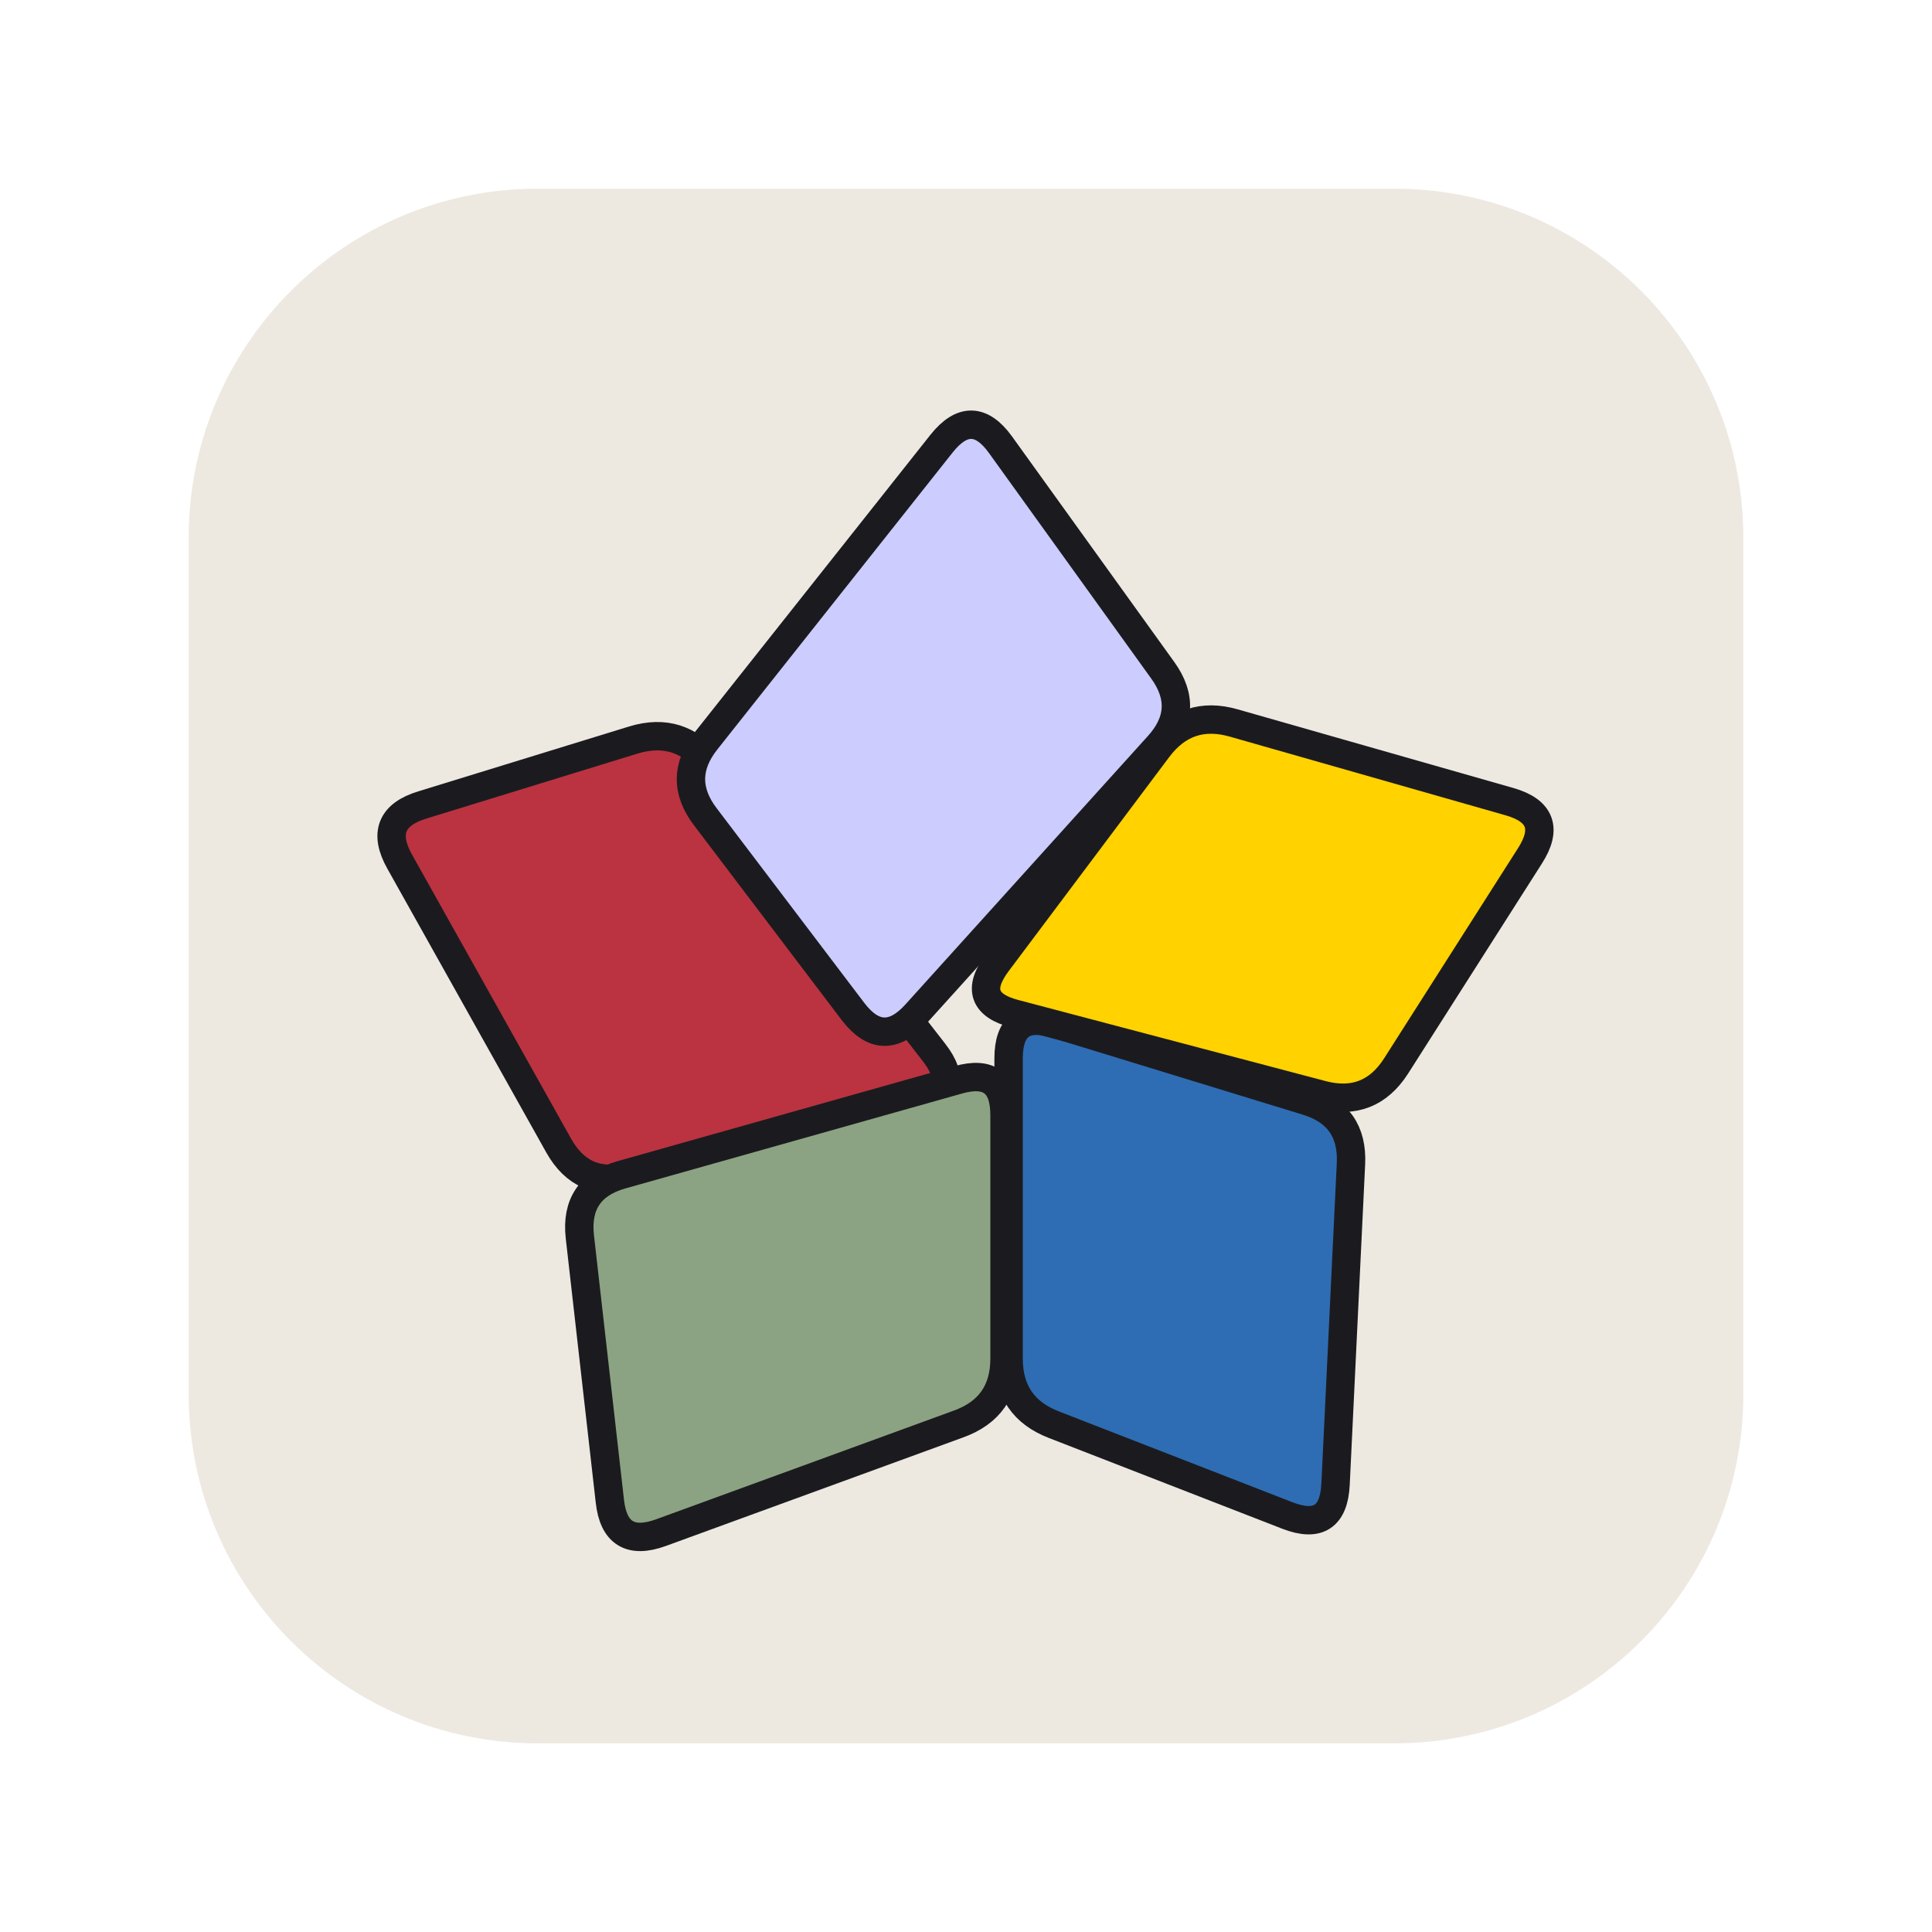
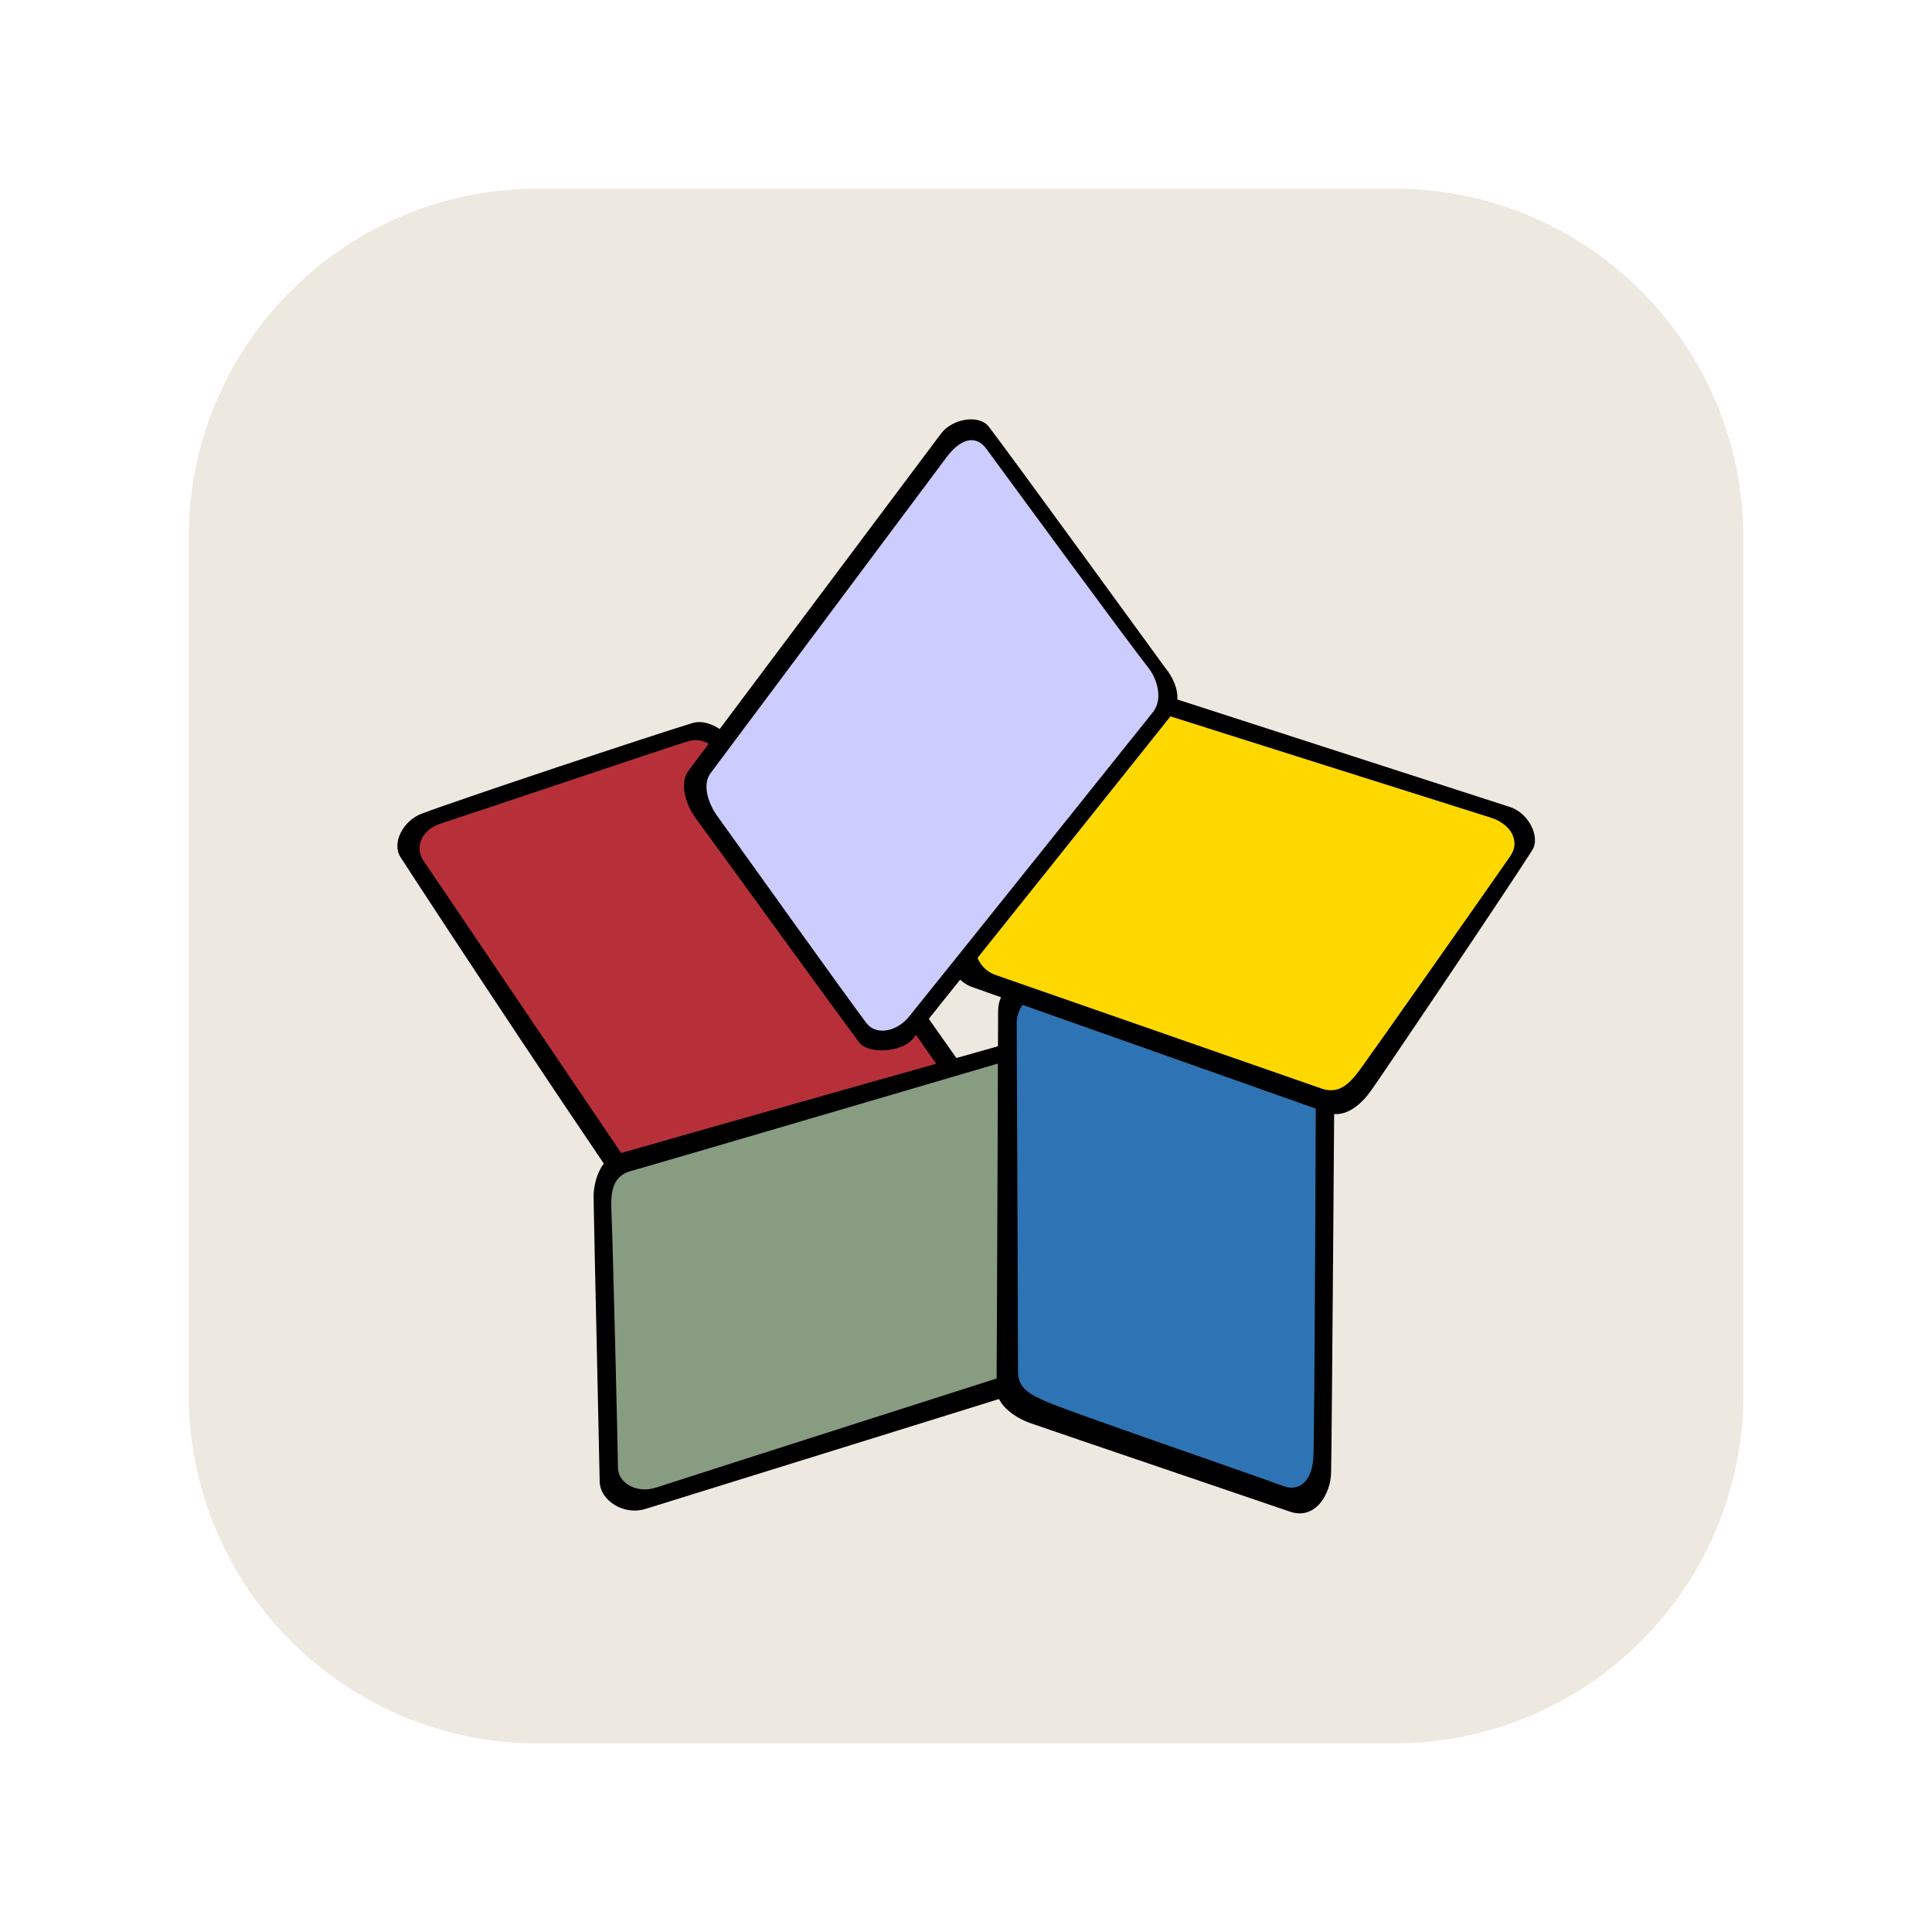
<svg xmlns="http://www.w3.org/2000/svg" viewBox="0 0 1024 1024">
  <rect x="100" y="100" width="824" height="824" rx="185" fill="#EDE9E1" />
-   <g transform="translate(512 518) scale(2.15) translate(-150.5 -144)">
-     <path d="M10.9 115.5 Q5 105 16.5 101.5 L68.5 85.5 Q80 82 87.4 91.5 L142.6 162.5 Q150 172 138.4 175.0 L67.6 193.0 Q56 196 50.1 185.5 Z" fill="#BB3340" stroke="#1B1B1F" stroke-width="7" stroke-linejoin="round" />
-     <path d="M161.0 164.0 Q161 152 172.5 155.5 L234.5 174.5 Q246 178 245.4 190.0 L241.6 269.0 Q241 281 229.8 276.7 L172.2 254.3 Q161 250 161.0 238.0 Z" fill="#2E6DB4" stroke="#1B1B1F" stroke-width="7" stroke-linejoin="round" />
-     <path d="M55.3 207.9 Q54 196 65.5 192.7 L148.5 169.3 Q160 166 160.0 178.0 L160.0 238.0 Q160 250 148.7 254.1 L75.3 280.9 Q64 285 62.7 273.1 Z" fill="#8BA383" stroke="#1B1B1F" stroke-width="7" stroke-linejoin="round" />
-     <path d="M197.8 87.6 Q205 78 216.5 81.3 L284.5 100.7 Q296 104 289.5 114.1 L256.5 165.9 Q250 176 238.4 173.0 L162.6 153.0 Q151 150 158.2 140.4 Z" fill="#FFD200" stroke="#1B1B1F" stroke-width="7" stroke-linejoin="round" />
-     <path d="M144.5 12.4 Q152 3 159.0 12.7 L199.0 68.3 Q206 78 197.9 86.9 L138.1 153.1 Q130 162 122.7 152.5 L86.3 104.5 Q79 95 86.5 85.6 Z" fill="#CCCCFF" stroke="#1B1B1F" stroke-width="7" stroke-linejoin="round" />
-   </g>
+   <svg x="202.0" y="210.2" width="620.0" height="603.7" viewBox="-19.76 -30.99 1846.06 1797.4" style="fill-rule:evenodd;clip-rule:evenodd;stroke-linejoin:round;stroke-miterlimit:2;">
+     <g id="Artboard1" transform="matrix(0.530296,0,0,0.708324,-107.138,-54.0425)">
+       <rect x="202.035" y="76.296" width="3407.69" height="2451.17" style="fill:none;" />
+       <g transform="matrix(1.78525,-0.454703,0.607353,1.33655,-3151.13,1298.52)">
+         <g transform="matrix(0.75,-5.29879e-17,1.4988e-16,0.780992,542.829,92.9273)">
+           <path d="M2352,415.305C2371.48,475.947 2588.45,1195.4 2617.67,1283.85C2631.73,1326.4 2600.78,1368.01 2557,1371.1C2467.94,1377.38 2050.48,1401.51 1934.8,1393.79C1901.65,1391.57 1873.42,1356.26 1862.9,1324.74C1808.34,1161.19 1628.69,495.406 1607.39,412.435C1599.12,380.218 1636.98,344.682 1679.29,343.395C1771.67,340.582 2188.71,343.471 2280.11,346.265C2313.33,347.28 2341.85,383.698 2352,415.305Z" />
+         </g>
+         <g transform="matrix(0.666667,-4.92031e-17,1.33227e-16,0.725207,706.306,136.472)">
+           <path d="M2365.75,413.282C2384.05,474.379 2621.27,1237.21 2648.17,1318.73C2661.32,1358.57 2622.86,1384.02 2576.28,1384.82C2488.94,1386.33 2046.22,1398.73 1958.41,1396.92C1925.85,1396.25 1895.97,1361.9 1886.52,1330.83C1861.46,1248.49 1635.88,487.68 1612.08,408.339C1601.61,373.454 1631.41,342.794 1679.29,343.395C1784.49,344.715 2191.07,345.465 2293.86,347.192C2336.21,347.904 2356.46,382.256 2365.75,413.282Z" style="fill:rgb(183,48,57);" />
+         </g>
+       </g>
+       <g transform="matrix(1.88574,0,0,1.41178,-3947.26,781.123)">
+         <g transform="matrix(0.234556,0.712379,-0.741816,0.244248,3036.89,-743.819)">
+           <path d="M2327.71,324.717C2327.71,324.717 2311.95,1254.25 2310.46,1323.47C2309.51,1367.37 2264.56,1404.72 2225.51,1393.02C2171.67,1376.9 1717.44,1244.36 1653.91,1225.3C1622.03,1215.73 1581.67,1187.37 1582.73,1154.16C1584.64,1094.23 1619.05,324.717 1619.05,324.717C1619.05,286.612 1651.26,255.677 1690.94,255.677L2255.81,255.677C2295.49,255.677 2327.71,286.612 2327.71,324.717Z" />
+         </g>
+         <g transform="matrix(0.208494,0.633226,-0.688829,0.226802,3046.66,-574.924)">
+           <path d="M2322.93,313.132C2322.93,313.132 2314.23,1229.16 2313.89,1327.14C2313.73,1374.91 2273.11,1402.25 2242,1393.23C2174.94,1373.8 1730.24,1250.3 1655.38,1230.81C1611.3,1219.33 1581.62,1203.55 1583.49,1164.72C1587.25,1086.88 1614.27,313.132 1614.27,313.132C1614.27,276.656 1646.49,247.043 1686.16,247.043L2251.04,247.043C2290.72,247.043 2322.93,276.656 2322.93,313.132Z" style="fill:rgb(136,156,130);" />
+         </g>
+       </g>
+       <g transform="matrix(1.88574,0,0,1.41178,622.734,342.958)">
+         <g transform="matrix(0.749974,0.00622554,-0.00648279,0.780965,-471.988,417.237)">
+           <path d="M2316.05,412.435C2316.05,412.435 2317.24,1281.59 2316.12,1341.2C2315.39,1380.83 2285.62,1437.36 2229.98,1419.53C2157.1,1396.18 1742.82,1264.77 1682.6,1245.15C1650.96,1234.84 1610.68,1209.32 1610.7,1176.11C1610.76,1079.07 1607.39,412.435 1607.39,412.435C1607.39,374.33 1639.61,343.395 1679.29,343.395L2244.16,343.395C2283.84,343.395 2316.05,374.33 2316.05,412.435Z" />
+         </g>
+         <g transform="matrix(0.666644,0.00553381,-0.00601973,0.725182,-308.878,462.137)">
+           <path d="M2316.05,409.484C2316.05,409.484 2320.8,1246.69 2318.3,1346.78C2317.12,1394.15 2291.8,1428.01 2246.41,1412.87C2172.21,1388.12 1739.9,1255.36 1689.23,1235.32C1651.04,1220.22 1617.66,1208.07 1617.34,1169.24C1616.7,1094.33 1607.39,409.484 1607.39,409.484C1607.39,373.008 1639.61,343.395 1679.29,343.395L2244.16,343.395C2283.84,343.395 2316.05,373.008 2316.05,409.484Z" style="fill:rgb(46,116,180);" />
+         </g>
+       </g>
+       <g transform="matrix(-0.434993,1.00751,-1.40136,-0.33912,4802.27,-532.531)">
+         <path d="M2337.65,573.149L2316.05,1332.97C2316.05,1371.08 2283.84,1402.01 2244.16,1402.01L1679.29,1402.01C1639.61,1402.01 1607.39,1371.08 1607.39,1332.97L1607.39,412.435C1607.39,374.33 1647.1,335.393 1679.29,343.395C1781.58,368.824 2226.45,492.129 2265.76,504.109C2297.58,513.805 2337.65,535.045 2337.65,573.149Z" />
+       </g>
+       <g transform="matrix(-0.38666,0.895566,-1.30126,-0.314897,4629.32,-331.832)">
+         <path d="M2334.51,585.312L2316.05,1335.92C2316.05,1372.4 2283.84,1402.01 2244.16,1402.01L1679.29,1402.01C1639.61,1402.01 1607.39,1372.4 1607.39,1335.92C1607.39,1335.92 1602,512.162 1601.06,417.182C1600.61,371.39 1632.82,339.953 1672.95,351.092C1781.89,381.328 2210.25,503.494 2262.62,519.222C2308.4,532.975 2334.51,548.836 2334.51,585.312Z" style="fill:rgb(255,216,0);" />
+       </g>
+       <g transform="matrix(1.51618,0.839437,-1.12125,1.13511,-354.739,-1823.55)">
+         <g transform="matrix(0.75,-5.29879e-17,1.4988e-16,0.780992,542.829,92.9273)">
+           <path d="M2349.5,591.657C2349.5,591.657 2319.57,1369.32 2316.88,1429.89C2315.41,1463.07 2262.3,1508.49 2230.41,1499.51C2172.82,1483.3 1774.43,1361.67 1673.79,1331.88C1642.03,1322.48 1601.64,1296.06 1601.9,1262.84C1602.84,1140.09 1607.39,412.435 1607.39,412.435C1607.39,374.33 1647.26,334.767 1679.29,343.395C1739.4,359.589 2277.6,522.617 2277.6,522.617C2314.11,531.485 2349.5,553.552 2349.5,591.657Z" />
+         </g>
+         <g transform="matrix(0.666667,-4.92031e-17,1.33227e-16,0.725207,706.306,136.472)">
+           <path d="M2358.56,595.453C2358.56,595.453 2326.79,1366.48 2322.81,1445.6C2320.72,1487.13 2287.6,1521.45 2250.92,1511.69C2183.36,1493.72 1756.55,1366.28 1674.31,1342.02C1643.31,1332.87 1602.19,1308.47 1602.41,1275.93C1603.01,1188.55 1606.47,491.247 1606.91,417.19C1607.17,371.824 1627.11,339.132 1671.38,351.845C1748.94,374.119 2223.73,509.677 2286.43,524.914C2318.19,532.633 2358.56,558.977 2358.56,595.453Z" style="fill:rgb(204,204,255);" />
+         </g>
+       </g>
+     </g>
+   </svg>
</svg>
